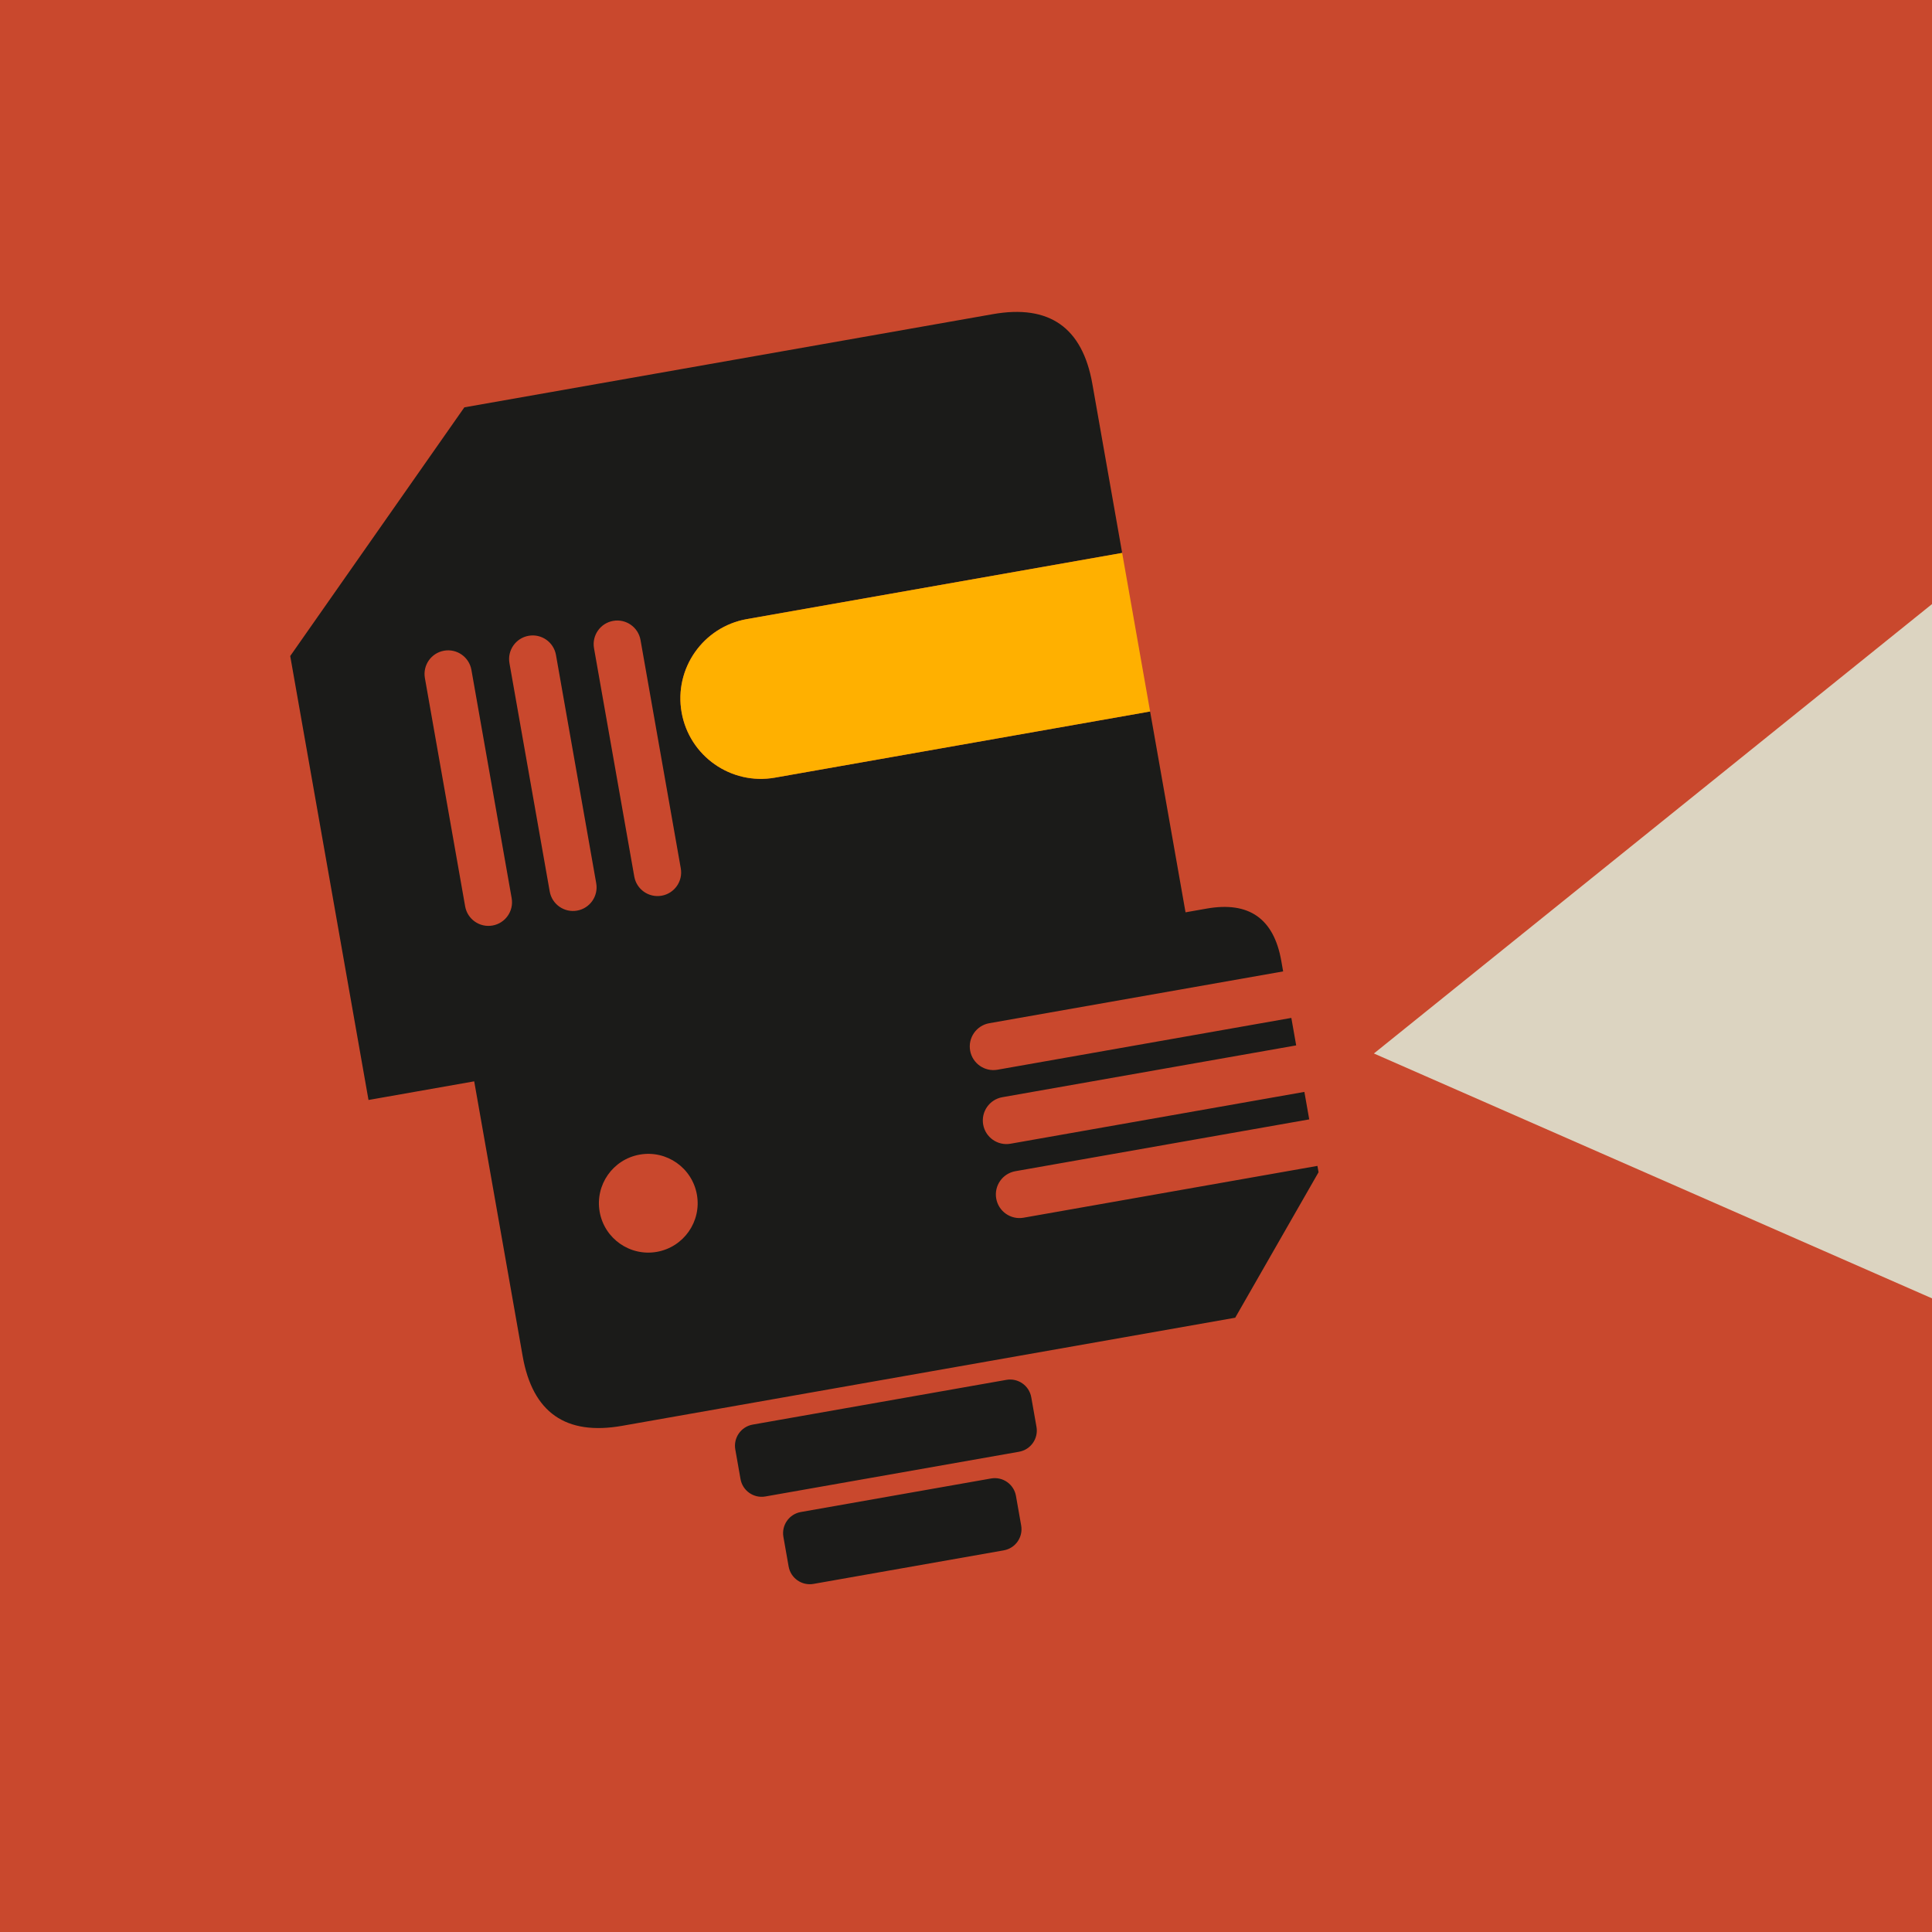
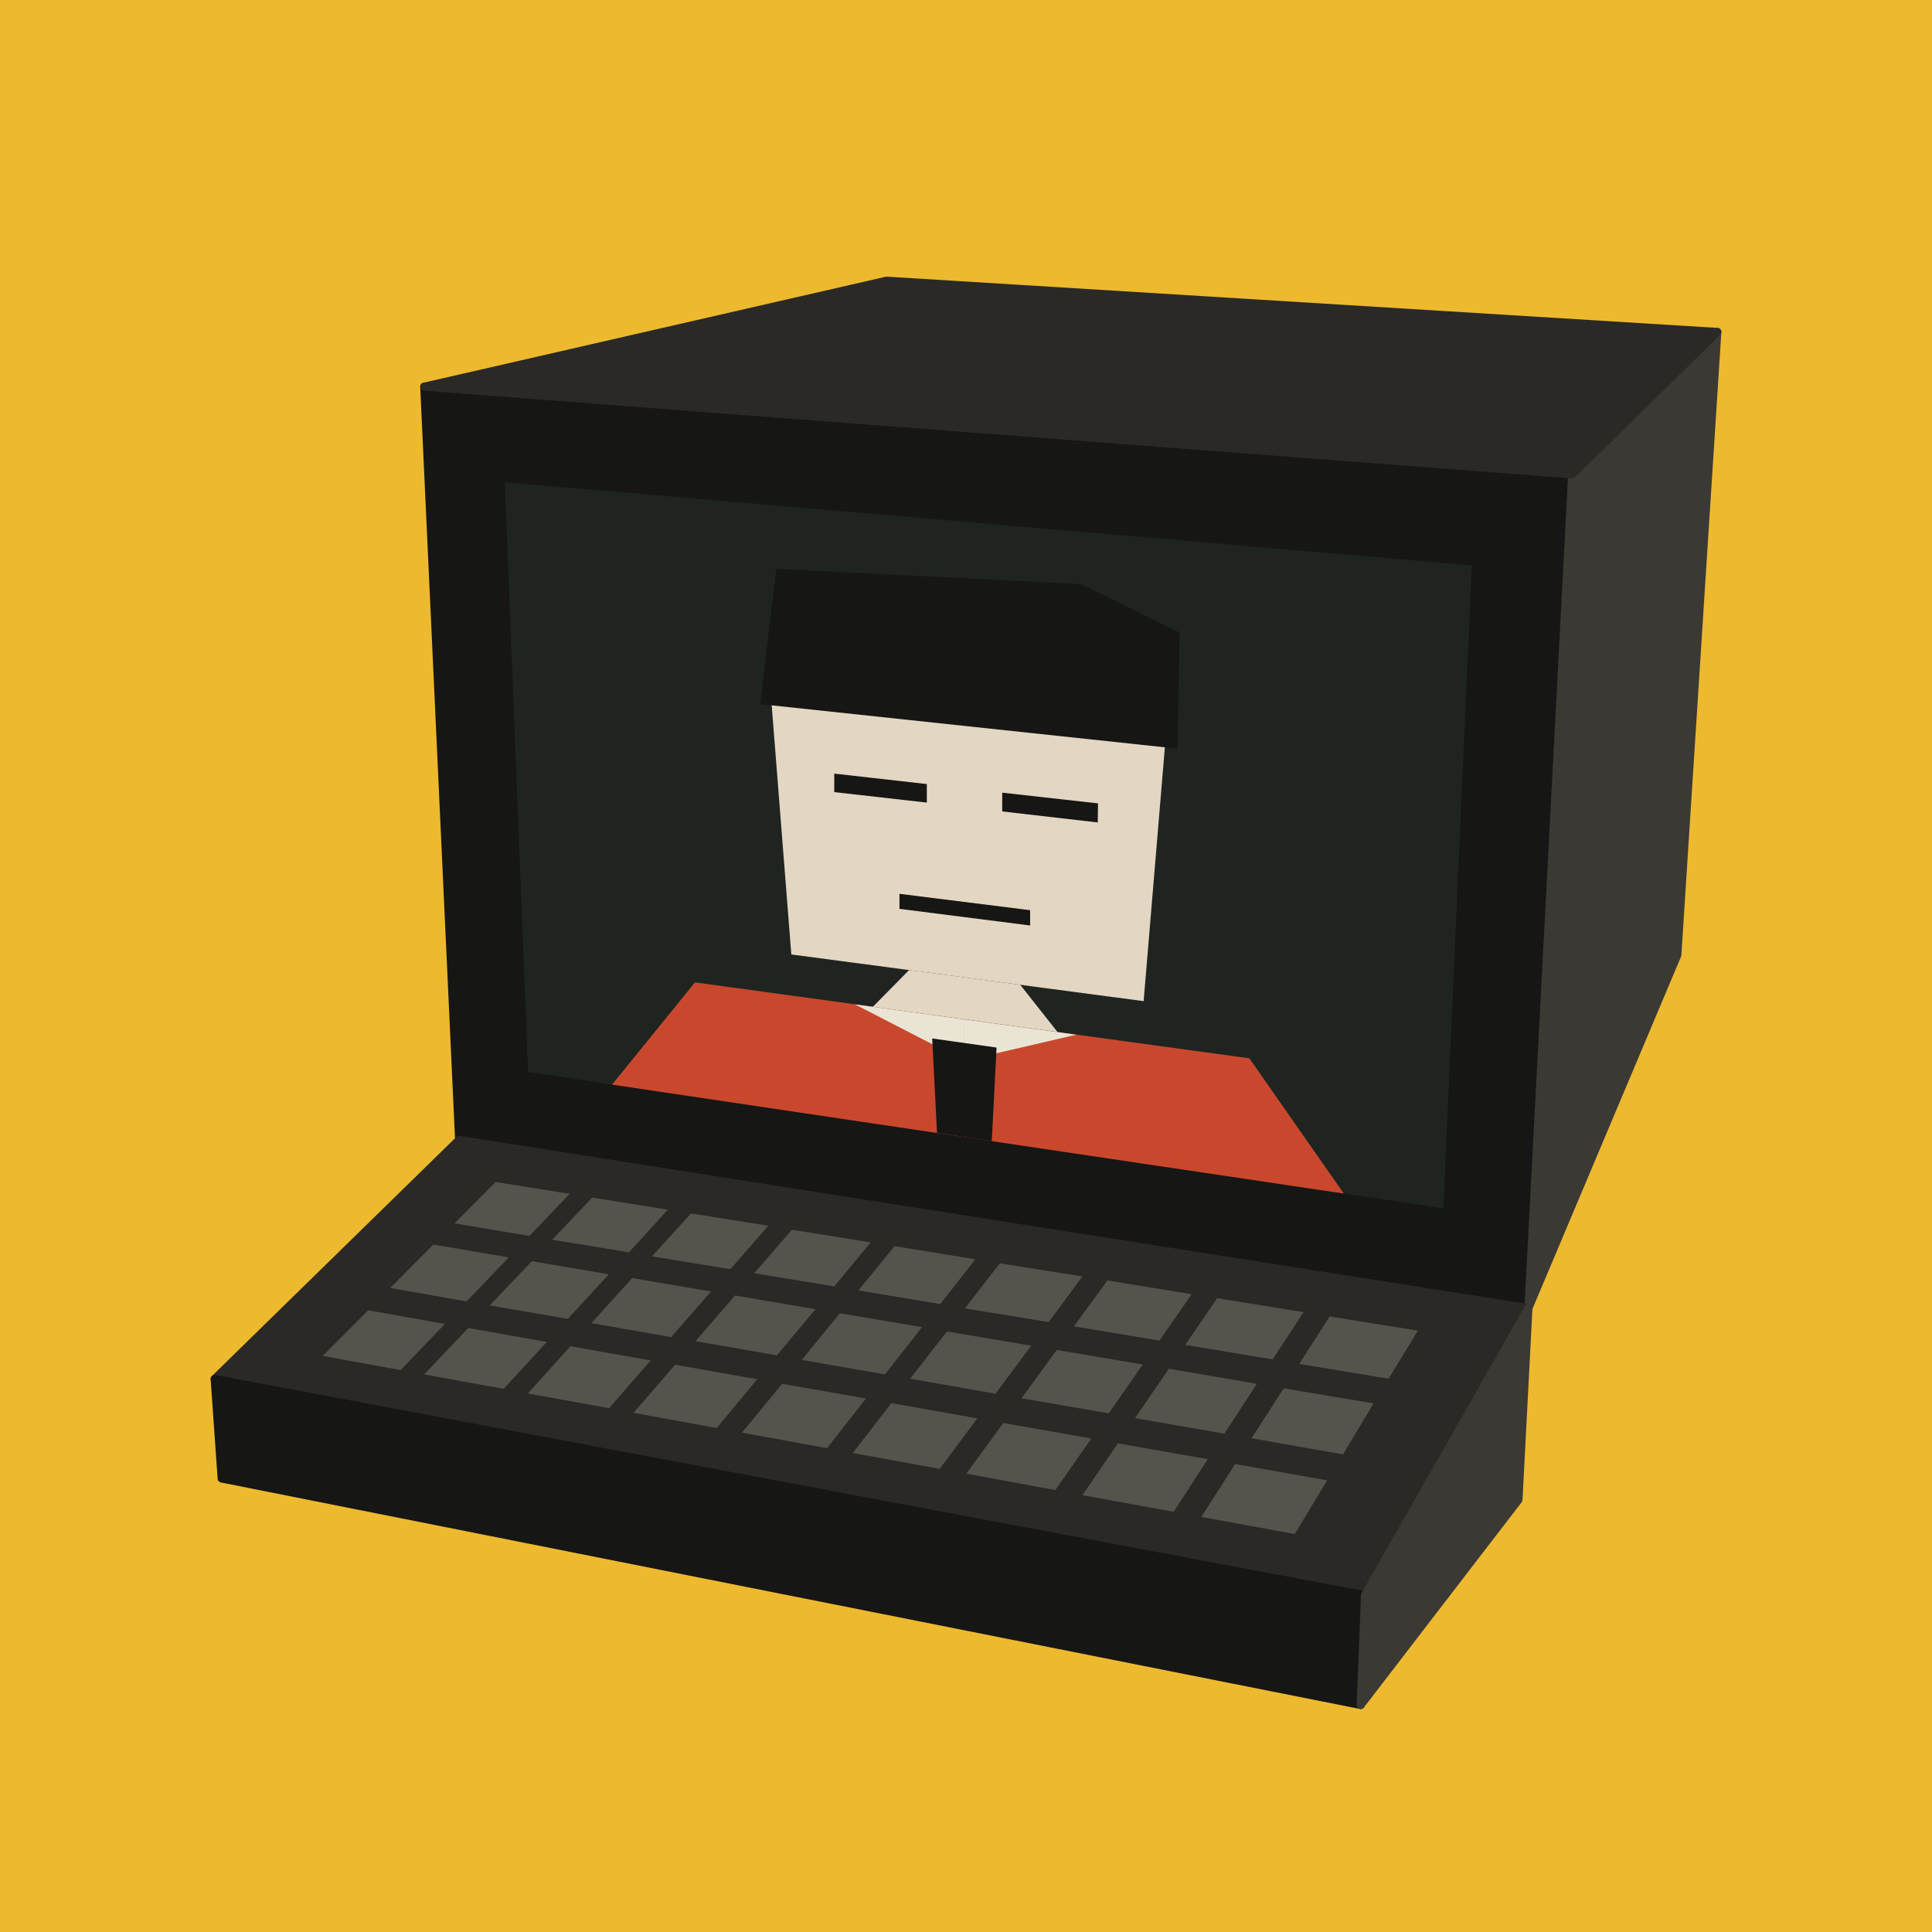
<svg xmlns="http://www.w3.org/2000/svg" width="512" height="512" viewBox="18 18 72 72">
-   <rect width="108" height="108" fill="#C9482D" />
-   <g transform="translate(-4 0.5) translate(52 54) rotate(-10) scale(0.8) translate(-52 -54)">
-     <path fill="#DCD4C1" d="M77.5,62L112,43L112,85Z" />
-     <path fill="#1B1B19" d="M41,25H66Q70,25 70,29V37H52.25A3.75,3.75 0 0,0 52.25,44.5H70V56H31V35ZM36,54H71Q74,54 74,57V57.5H60.1A1.1,1.1 0 0,0 60.1,59.7H74V61H60.1A1.1,1.1 0 0,0 60.1,63.2H74V64.5H60.1A1.1,1.1 0 0,0 60.1,66.7H74V67L69,73H40Q36,73 36,69ZM38.1,36A1.1,1.1 0 0,0 37,37.1V47.9A1.1,1.1 0 0,0 38.1,49H38.1A1.1,1.1 0 0,0 39.2,47.9V37.1A1.1,1.1 0 0,0 38.1,36ZM42.1,36A1.1,1.1 0 0,0 41,37.1V47.9A1.1,1.1 0 0,0 42.1,49H42.1A1.1,1.1 0 0,0 43.2,47.9V37.1A1.1,1.1 0 0,0 42.1,36ZM46.1,36A1.1,1.1 0 0,0 45,37.1V47.9A1.1,1.1 0 0,0 46.1,49H46.1A1.1,1.1 0 0,0 47.2,47.9V37.1A1.1,1.1 0 0,0 46.1,36ZM45.3,63A2.3,2.3 0 1,0 40.7,63A2.3,2.3 0 1,0 45.3,63ZM46,74H58A1,1 0 0,1 59,75V76.4A1,1 0 0,1 58,77.4H46A1,1 0 0,1 45,76.4V75A1,1 0 0,1 46,74ZM47.5,78.4H56.5A1,1 0 0,1 57.5,79.4V80.8A1,1 0 0,1 56.5,81.8H47.5A1,1 0 0,1 46.5,80.8V79.4A1,1 0 0,1 47.5,78.4Z" />
-     <path fill="#FFB000" d="M70,37H52.25A3.75,3.75 0 0,0 52.25,44.5H70Z" />
-   </g>
+   <rect width="108" height="108" fill="#EDB92E" />
+   <path fill="#161614" d="M35.11,60.48L74.96,66.75L76.59,35.68L33.81,32.41Z" stroke="#161614" stroke-width="0.3" stroke-linejoin="round" />
+   <path fill="#3A3934" d="M74.96,66.75L80.51,53.59L82.00,30.37L76.59,35.68Z" stroke="#3A3934" stroke-width="0.3" stroke-linejoin="round" />
+   <path fill="#2A2926" d="M33.81,32.41L76.59,35.68L82.00,30.37L51.04,28.46Z" stroke="#2A2926" stroke-width="0.3" stroke-linejoin="round" />
+   <path fill="#2A2926" d="M26.00,69.39L68.87,77.45L74.96,66.75L35.11,60.48Z" stroke="#2A2926" stroke-width="0.3" stroke-linejoin="round" />
+   <path fill="#161614" d="M26.26,73.10L68.71,81.54L68.87,77.45L26.00,69.39Z" stroke="#161614" stroke-width="0.3" stroke-linejoin="round" />
+   <path fill="#3A3934" d="M68.71,81.54L74.59,73.89L74.96,66.75L68.87,77.45Z" stroke="#3A3934" stroke-width="0.3" stroke-linejoin="round" />
+   <path fill="#55534C" d="M30.03,68.53L32.93,69.06L34.58,67.34L31.72,66.83Z" />
+   <path fill="#55534C" d="M33.81,69.22L36.77,69.76L38.38,68.01L35.45,67.49Z" />
+   <path fill="#55534C" d="M37.67,69.93L40.70,70.48L42.25,68.70L39.26,68.17Z" />
+   <path fill="#55534C" d="M41.61,70.65L44.71,71.22L46.22,69.40L43.16,68.86Z" />
+   <path fill="#55534C" d="M45.65,71.39L48.82,71.97L50.27,70.12L47.15,69.57Z" />
+   <path fill="#55534C" d="M49.78,72.15L53.02,72.74L54.42,70.86L51.22,70.29Z" />
+   <path fill="#55534C" d="M54.01,72.92L57.33,73.53L58.67,71.61L55.39,71.03Z" />
+   <path fill="#55534C" d="M58.34,73.72L61.74,74.34L63.01,72.38L59.66,71.79Z" />
+   <path fill="#55534C" d="M62.77,74.53L66.25,75.17L67.46,73.17L64.03,72.56Z" />
+   <path fill="#55534C" d="M32.54,66.00L35.39,66.50L36.96,64.86L34.15,64.38Z" />
+   <path fill="#55534C" d="M36.25,66.65L39.16,67.15L40.69,65.49L37.82,65.00Z" />
+   <path fill="#55534C" d="M40.04,67.31L43.01,67.83L44.50,66.13L41.56,65.63Z" />
+   <path fill="#55534C" d="M43.92,67.98L46.95,68.51L48.39,66.79L45.39,66.28Z" />
+   <path fill="#55534C" d="M47.88,68.68L50.98,69.22L52.36,67.46L49.30,66.94Z" />
+   <path fill="#55534C" d="M51.92,69.38L55.10,69.94L56.43,68.15L53.29,67.62Z" />
+   <path fill="#55534C" d="M56.07,70.11L59.32,70.67L60.59,68.85L57.38,68.31Z" />
+   <path fill="#55534C" d="M60.30,70.85L63.63,71.43L64.84,69.57L61.56,69.01Z" />
+   <path fill="#55534C" d="M64.64,71.60L68.05,72.20L69.19,70.30L65.84,69.74Z" />
+   <path fill="#55534C" d="M34.94,63.59L37.73,64.06L39.23,62.49L36.47,62.05Z" />
+   <path fill="#55534C" d="M38.58,64.20L41.44,64.67L42.89,63.08L40.07,62.63Z" />
+   <path fill="#55534C" d="M42.30,64.82L45.22,65.30L46.63,63.68L43.75,63.22Z" />
+   <path fill="#55534C" d="M46.11,65.45L49.09,65.94L50.45,64.30L47.51,63.83Z" />
+   <path fill="#55534C" d="M49.99,66.09L53.04,66.60L54.35,64.93L51.34,64.44Z" />
+   <path fill="#55534C" d="M53.96,66.76L57.08,67.27L58.34,65.57L55.26,65.08Z" />
+   <path fill="#55534C" d="M58.02,67.43L61.21,67.96L62.41,66.23L59.27,65.72Z" />
+   <path fill="#55534C" d="M62.17,68.12L65.43,68.66L66.58,66.90L63.36,66.38Z" />
+   <path fill="#55534C" d="M66.42,68.83L69.75,69.38L70.84,67.59L67.55,67.06Z" />
+   <path fill="#1F2421" d="M37.68,57.95L71.79,63.03L72.85,39.07L36.81,35.97Z" />
+   <path fill="#C9482D" d="M40.81,58.42L68.08,62.48L64.56,57.44L43.90,54.61Z" />
+   <path fill="#E3D7C3" d="M50.53,55.52L57.41,56.46L56.02,54.70L51.88,54.15Z" />
+   <path fill="#EAE4D4" d="M49.86,55.43L53.94,57.53L53.94,55.99Z" />
+   <path fill="#EAE4D4" d="M53.94,57.53L58.11,56.56L53.94,55.99Z" />
+   <path fill="#161614" d="M52.92,60.22L54.96,60.53L55.14,57.04L52.74,56.70Z" />
+   <path fill="#E3D7C3" d="M47.49,53.57L60.62,55.31L61.53,44.43L46.65,42.90Z" />
+   <path fill="#161614" d="M46.33,44.24L61.88,45.90L61.96,41.57L58.28,39.77L46.93,39.20Z" />
+   <path fill="#161614" d="M49.09,47.52L52.54,47.91L52.54,47.22L49.09,46.83Z" />
+   <path fill="#161614" d="M55.35,48.24L58.91,48.65L58.92,47.94L55.35,47.54Z" />
+   <path fill="#161614" d="M51.52,51.87L56.39,52.49L56.39,51.92L51.52,51.31Z" />
</svg>
